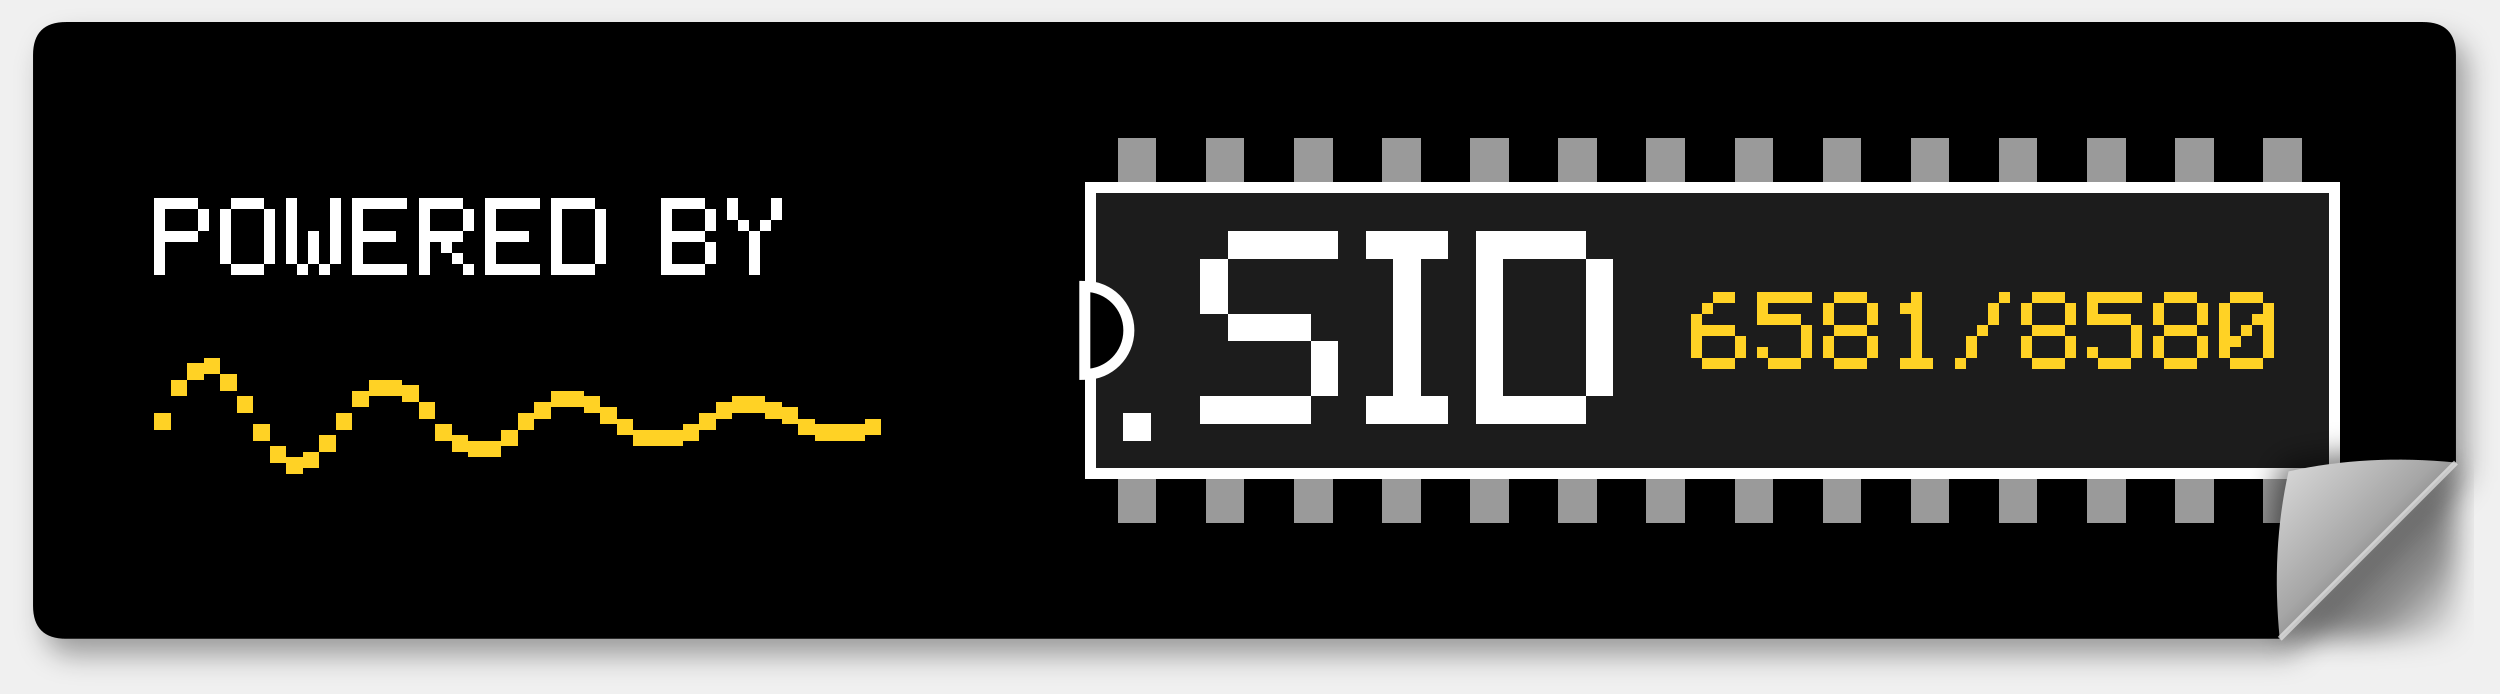
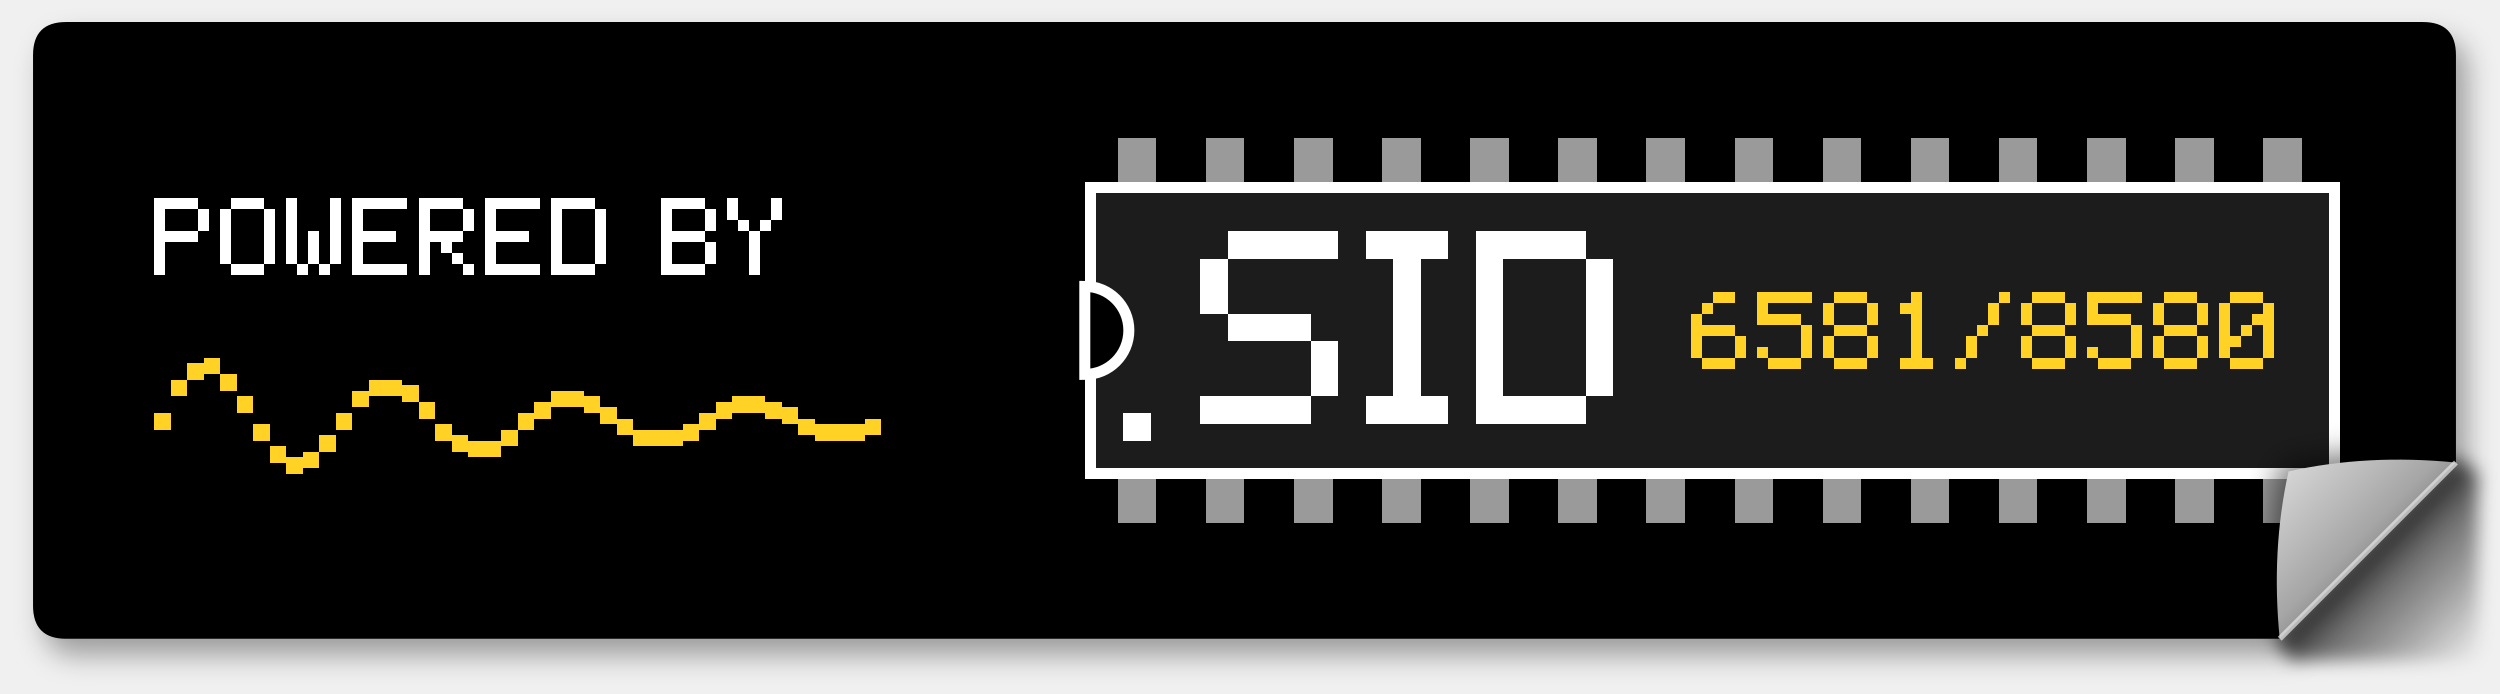
<svg xmlns="http://www.w3.org/2000/svg" width="454" height="126" viewBox="0 0 454 126" shape-rendering="crispEdges" role="img" aria-label="Powered by SID 6581 / 8580">
  <defs>
    <clipPath id="sticker" shape-rendering="geometricPrecision">
      <path d="M 6,0 H 434 Q 440,0 440,6 V 80 L 408,112 H 6 Q 0,112 0,106 V 6 Q 0,0 6,0 Z" />
    </clipPath>
+     <filter id="soft" x="-50%" y="-50%" width="200%" height="200%">
+       <feGaussianBlur stdDeviation="1.5" />
+     </filter>
    <filter id="blur" x="-10%" y="-30%" width="120%" height="160%">
      <feGaussianBlur stdDeviation="2.5" />
    </filter>
    <linearGradient id="back" x1="409.6" y1="81.6" x2="430.4" y2="102.4" gradientUnits="userSpaceOnUse">
      <stop offset="0" stop-color="#d4d4d4" />
      <stop offset=".6" stop-color="#a6a6a6" />
      <stop offset="1" stop-color="#6c6c6c" />
    </linearGradient>
-     <linearGradient id="gap" x1="430.4" y1="102.4" x2="440" y2="112" gradientUnits="userSpaceOnUse">
-       <stop offset="0" stop-color="#000" stop-opacity=".45" />
+     <linearGradient id="gap" x1="424" y1="96" x2="444" y2="116" gradientUnits="userSpaceOnUse">
+       <stop offset="0" stop-color="#000" stop-opacity=".7" />
+       <stop offset=".6" stop-color="#000" stop-opacity=".3" />
      <stop offset="1" stop-color="#000" stop-opacity="0" />
    </linearGradient>
  </defs>
  <g transform="translate(6,4)">
    <path d="M 6,0 H 434 Q 440,0 440,6 V 80 L 408,112 H 6 Q 0,112 0,106 V 6 Q 0,0 6,0 Z" transform="translate(2,3)" fill="#000" fill-opacity=".35" filter="url(#blur)" shape-rendering="geometricPrecision" />
-     <path d="M 408,112 L 440,80 L 440,112 Z" fill="url(#gap)" filter="url(#blur)" shape-rendering="geometricPrecision" />
+     <path d="M 407,112 L 440,79 L 444,82 L 444,116 L 410,116 Z" fill="url(#gap)" filter="url(#soft)" shape-rendering="geometricPrecision" />
    <g clip-path="url(#sticker)">
      <rect width="440" height="112" fill="#000" />
      <g fill="#fff">
        <rect x="22" y="32" width="8" height="2" />
        <rect x="22" y="34" width="2" height="2" />
        <rect x="30" y="34" width="2" height="2" />
        <rect x="22" y="36" width="2" height="2" />
        <rect x="30" y="36" width="2" height="2" />
        <rect x="22" y="38" width="8" height="2" />
        <rect x="22" y="40" width="2" height="2" />
        <rect x="22" y="42" width="2" height="2" />
        <rect x="22" y="44" width="2" height="2" />
        <rect x="36" y="32" width="6" height="2" />
        <rect x="34" y="34" width="2" height="2" />
        <rect x="42" y="34" width="2" height="2" />
        <rect x="34" y="36" width="2" height="2" />
        <rect x="42" y="36" width="2" height="2" />
        <rect x="34" y="38" width="2" height="2" />
        <rect x="42" y="38" width="2" height="2" />
        <rect x="34" y="40" width="2" height="2" />
        <rect x="42" y="40" width="2" height="2" />
        <rect x="34" y="42" width="2" height="2" />
        <rect x="42" y="42" width="2" height="2" />
        <rect x="36" y="44" width="6" height="2" />
        <rect x="46" y="32" width="2" height="2" />
        <rect x="54" y="32" width="2" height="2" />
        <rect x="46" y="34" width="2" height="2" />
        <rect x="54" y="34" width="2" height="2" />
        <rect x="46" y="36" width="2" height="2" />
        <rect x="54" y="36" width="2" height="2" />
        <rect x="46" y="38" width="2" height="2" />
        <rect x="50" y="38" width="2" height="2" />
        <rect x="54" y="38" width="2" height="2" />
        <rect x="46" y="40" width="2" height="2" />
        <rect x="50" y="40" width="2" height="2" />
        <rect x="54" y="40" width="2" height="2" />
        <rect x="46" y="42" width="2" height="2" />
        <rect x="50" y="42" width="2" height="2" />
        <rect x="54" y="42" width="2" height="2" />
        <rect x="48" y="44" width="2" height="2" />
        <rect x="52" y="44" width="2" height="2" />
        <rect x="58" y="32" width="10" height="2" />
        <rect x="58" y="34" width="2" height="2" />
        <rect x="58" y="36" width="2" height="2" />
        <rect x="58" y="38" width="8" height="2" />
        <rect x="58" y="40" width="2" height="2" />
        <rect x="58" y="42" width="2" height="2" />
        <rect x="58" y="44" width="10" height="2" />
        <rect x="70" y="32" width="8" height="2" />
        <rect x="70" y="34" width="2" height="2" />
        <rect x="78" y="34" width="2" height="2" />
        <rect x="70" y="36" width="2" height="2" />
        <rect x="78" y="36" width="2" height="2" />
        <rect x="70" y="38" width="8" height="2" />
        <rect x="70" y="40" width="2" height="2" />
        <rect x="74" y="40" width="2" height="2" />
        <rect x="70" y="42" width="2" height="2" />
        <rect x="76" y="42" width="2" height="2" />
        <rect x="70" y="44" width="2" height="2" />
        <rect x="78" y="44" width="2" height="2" />
        <rect x="82" y="32" width="10" height="2" />
        <rect x="82" y="34" width="2" height="2" />
        <rect x="82" y="36" width="2" height="2" />
        <rect x="82" y="38" width="8" height="2" />
        <rect x="82" y="40" width="2" height="2" />
        <rect x="82" y="42" width="2" height="2" />
        <rect x="82" y="44" width="10" height="2" />
        <rect x="94" y="32" width="8" height="2" />
        <rect x="94" y="34" width="2" height="2" />
        <rect x="102" y="34" width="2" height="2" />
        <rect x="94" y="36" width="2" height="2" />
        <rect x="102" y="36" width="2" height="2" />
        <rect x="94" y="38" width="2" height="2" />
        <rect x="102" y="38" width="2" height="2" />
        <rect x="94" y="40" width="2" height="2" />
        <rect x="102" y="40" width="2" height="2" />
        <rect x="94" y="42" width="2" height="2" />
        <rect x="102" y="42" width="2" height="2" />
        <rect x="94" y="44" width="8" height="2" />
        <rect x="114" y="32" width="8" height="2" />
        <rect x="114" y="34" width="2" height="2" />
        <rect x="122" y="34" width="2" height="2" />
        <rect x="114" y="36" width="2" height="2" />
        <rect x="122" y="36" width="2" height="2" />
        <rect x="114" y="38" width="8" height="2" />
        <rect x="114" y="40" width="2" height="2" />
        <rect x="122" y="40" width="2" height="2" />
        <rect x="114" y="42" width="2" height="2" />
        <rect x="122" y="42" width="2" height="2" />
        <rect x="114" y="44" width="8" height="2" />
        <rect x="126" y="32" width="2" height="2" />
        <rect x="134" y="32" width="2" height="2" />
        <rect x="126" y="34" width="2" height="2" />
        <rect x="134" y="34" width="2" height="2" />
        <rect x="128" y="36" width="2" height="2" />
        <rect x="132" y="36" width="2" height="2" />
        <rect x="130" y="38" width="2" height="2" />
        <rect x="130" y="40" width="2" height="2" />
        <rect x="130" y="42" width="2" height="2" />
        <rect x="130" y="44" width="2" height="2" />
      </g>
      <rect x="22" y="71" width="3" height="3" fill="#FFD225" />
      <rect x="25" y="65" width="3" height="3" fill="#FFD225" />
      <rect x="28" y="62" width="3" height="3" fill="#FFD225" />
      <rect x="31" y="61" width="3" height="3" fill="#FFD225" />
      <rect x="34" y="64" width="3" height="3" fill="#FFD225" />
      <rect x="37" y="68" width="3" height="3" fill="#FFD225" />
      <rect x="40" y="73" width="3" height="3" fill="#FFD225" />
      <rect x="43" y="77" width="3" height="3" fill="#FFD225" />
      <rect x="46" y="79" width="3" height="3" fill="#FFD225" />
      <rect x="49" y="78" width="3" height="3" fill="#FFD225" />
      <rect x="52" y="75" width="3" height="3" fill="#FFD225" />
      <rect x="55" y="71" width="3" height="3" fill="#FFD225" />
      <rect x="58" y="67" width="3" height="3" fill="#FFD225" />
      <rect x="61" y="65" width="3" height="3" fill="#FFD225" />
      <rect x="64" y="65" width="3" height="3" fill="#FFD225" />
      <rect x="67" y="66" width="3" height="3" fill="#FFD225" />
      <rect x="70" y="69" width="3" height="3" fill="#FFD225" />
      <rect x="73" y="73" width="3" height="3" fill="#FFD225" />
      <rect x="76" y="75" width="3" height="3" fill="#FFD225" />
      <rect x="79" y="76" width="3" height="3" fill="#FFD225" />
      <rect x="82" y="76" width="3" height="3" fill="#FFD225" />
      <rect x="85" y="74" width="3" height="3" fill="#FFD225" />
      <rect x="88" y="71" width="3" height="3" fill="#FFD225" />
      <rect x="91" y="69" width="3" height="3" fill="#FFD225" />
      <rect x="94" y="67" width="3" height="3" fill="#FFD225" />
      <rect x="97" y="67" width="3" height="3" fill="#FFD225" />
      <rect x="100" y="68" width="3" height="3" fill="#FFD225" />
      <rect x="103" y="70" width="3" height="3" fill="#FFD225" />
      <rect x="106" y="72" width="3" height="3" fill="#FFD225" />
      <rect x="109" y="74" width="3" height="3" fill="#FFD225" />
      <rect x="112" y="74" width="3" height="3" fill="#FFD225" />
      <rect x="115" y="74" width="3" height="3" fill="#FFD225" />
      <rect x="118" y="73" width="3" height="3" fill="#FFD225" />
      <rect x="121" y="71" width="3" height="3" fill="#FFD225" />
      <rect x="124" y="69" width="3" height="3" fill="#FFD225" />
      <rect x="127" y="68" width="3" height="3" fill="#FFD225" />
      <rect x="130" y="68" width="3" height="3" fill="#FFD225" />
      <rect x="133" y="69" width="3" height="3" fill="#FFD225" />
      <rect x="136" y="70" width="3" height="3" fill="#FFD225" />
      <rect x="139" y="72" width="3" height="3" fill="#FFD225" />
      <rect x="142" y="73" width="3" height="3" fill="#FFD225" />
      <rect x="145" y="73" width="3" height="3" fill="#FFD225" />
      <rect x="148" y="73" width="3" height="3" fill="#FFD225" />
      <rect x="151" y="72" width="3" height="3" fill="#FFD225" />
      <g fill="#9a9a9a">
        <rect x="197" y="21" width="7" height="9" />
        <rect x="197" y="82" width="7" height="9" />
        <rect x="213" y="21" width="7" height="9" />
        <rect x="213" y="82" width="7" height="9" />
        <rect x="229" y="21" width="7" height="9" />
        <rect x="229" y="82" width="7" height="9" />
        <rect x="245" y="21" width="7" height="9" />
        <rect x="245" y="82" width="7" height="9" />
        <rect x="261" y="21" width="7" height="9" />
        <rect x="261" y="82" width="7" height="9" />
        <rect x="277" y="21" width="7" height="9" />
        <rect x="277" y="82" width="7" height="9" />
        <rect x="293" y="21" width="7" height="9" />
        <rect x="293" y="82" width="7" height="9" />
        <rect x="309" y="21" width="7" height="9" />
        <rect x="309" y="82" width="7" height="9" />
        <rect x="325" y="21" width="7" height="9" />
        <rect x="325" y="82" width="7" height="9" />
        <rect x="341" y="21" width="7" height="9" />
        <rect x="341" y="82" width="7" height="9" />
        <rect x="357" y="21" width="7" height="9" />
        <rect x="357" y="82" width="7" height="9" />
        <rect x="373" y="21" width="7" height="9" />
        <rect x="373" y="82" width="7" height="9" />
        <rect x="389" y="21" width="7" height="9" />
        <rect x="389" y="82" width="7" height="9" />
        <rect x="405" y="21" width="7" height="9" />
        <rect x="405" y="82" width="7" height="9" />
      </g>
      <rect x="192" y="30" width="226" height="52" fill="#1c1c1c" stroke="#fff" stroke-width="2" />
      <path d="M191,48.0 a8,8 0 0 1 0,16 z" fill="#000" stroke="#fff" stroke-width="2" shape-rendering="geometricPrecision" />
      <rect x="198" y="71" width="5" height="5" fill="#fff" />
      <g fill="#fff">
        <rect x="217" y="38" width="20" height="5" />
        <rect x="212" y="43" width="5" height="5" />
        <rect x="212" y="48" width="5" height="5" />
        <rect x="217" y="53" width="15" height="5" />
        <rect x="232" y="58" width="5" height="5" />
        <rect x="232" y="63" width="5" height="5" />
        <rect x="212" y="68" width="20" height="5" />
        <rect x="242" y="38" width="15" height="5" />
        <rect x="247" y="43" width="5" height="5" />
        <rect x="247" y="48" width="5" height="5" />
        <rect x="247" y="53" width="5" height="5" />
        <rect x="247" y="58" width="5" height="5" />
        <rect x="247" y="63" width="5" height="5" />
        <rect x="242" y="68" width="15" height="5" />
        <rect x="262" y="38" width="20" height="5" />
        <rect x="262" y="43" width="5" height="5" />
        <rect x="282" y="43" width="5" height="5" />
        <rect x="262" y="48" width="5" height="5" />
        <rect x="282" y="48" width="5" height="5" />
        <rect x="262" y="53" width="5" height="5" />
        <rect x="282" y="53" width="5" height="5" />
        <rect x="262" y="58" width="5" height="5" />
        <rect x="282" y="58" width="5" height="5" />
        <rect x="262" y="63" width="5" height="5" />
        <rect x="282" y="63" width="5" height="5" />
        <rect x="262" y="68" width="20" height="5" />
      </g>
      <g fill="#FFD225">
        <rect x="305" y="49" width="4" height="2" />
        <rect x="303" y="51" width="2" height="2" />
        <rect x="301" y="53" width="2" height="2" />
        <rect x="301" y="55" width="8" height="2" />
        <rect x="301" y="57" width="2" height="2" />
        <rect x="309" y="57" width="2" height="2" />
        <rect x="301" y="59" width="2" height="2" />
        <rect x="309" y="59" width="2" height="2" />
        <rect x="303" y="61" width="6" height="2" />
        <rect x="313" y="49" width="10" height="2" />
        <rect x="313" y="51" width="2" height="2" />
        <rect x="313" y="53" width="8" height="2" />
        <rect x="321" y="55" width="2" height="2" />
        <rect x="321" y="57" width="2" height="2" />
        <rect x="313" y="59" width="2" height="2" />
        <rect x="321" y="59" width="2" height="2" />
        <rect x="315" y="61" width="6" height="2" />
        <rect x="327" y="49" width="6" height="2" />
        <rect x="325" y="51" width="2" height="2" />
        <rect x="333" y="51" width="2" height="2" />
        <rect x="325" y="53" width="2" height="2" />
        <rect x="333" y="53" width="2" height="2" />
        <rect x="327" y="55" width="6" height="2" />
        <rect x="325" y="57" width="2" height="2" />
        <rect x="333" y="57" width="2" height="2" />
        <rect x="325" y="59" width="2" height="2" />
        <rect x="333" y="59" width="2" height="2" />
        <rect x="327" y="61" width="6" height="2" />
        <rect x="341" y="49" width="2" height="2" />
        <rect x="339" y="51" width="4" height="2" />
        <rect x="341" y="53" width="2" height="2" />
        <rect x="341" y="55" width="2" height="2" />
        <rect x="341" y="57" width="2" height="2" />
        <rect x="341" y="59" width="2" height="2" />
        <rect x="339" y="61" width="6" height="2" />
        <rect x="357" y="49" width="2" height="2" />
        <rect x="355" y="51" width="2" height="2" />
        <rect x="355" y="53" width="2" height="2" />
        <rect x="353" y="55" width="2" height="2" />
        <rect x="351" y="57" width="2" height="2" />
        <rect x="351" y="59" width="2" height="2" />
        <rect x="349" y="61" width="2" height="2" />
        <rect x="363" y="49" width="6" height="2" />
        <rect x="361" y="51" width="2" height="2" />
        <rect x="369" y="51" width="2" height="2" />
        <rect x="361" y="53" width="2" height="2" />
        <rect x="369" y="53" width="2" height="2" />
        <rect x="363" y="55" width="6" height="2" />
        <rect x="361" y="57" width="2" height="2" />
        <rect x="369" y="57" width="2" height="2" />
        <rect x="361" y="59" width="2" height="2" />
        <rect x="369" y="59" width="2" height="2" />
        <rect x="363" y="61" width="6" height="2" />
        <rect x="373" y="49" width="10" height="2" />
        <rect x="373" y="51" width="2" height="2" />
        <rect x="373" y="53" width="8" height="2" />
        <rect x="381" y="55" width="2" height="2" />
        <rect x="381" y="57" width="2" height="2" />
        <rect x="373" y="59" width="2" height="2" />
        <rect x="381" y="59" width="2" height="2" />
        <rect x="375" y="61" width="6" height="2" />
        <rect x="387" y="49" width="6" height="2" />
        <rect x="385" y="51" width="2" height="2" />
        <rect x="393" y="51" width="2" height="2" />
        <rect x="385" y="53" width="2" height="2" />
        <rect x="393" y="53" width="2" height="2" />
        <rect x="387" y="55" width="6" height="2" />
        <rect x="385" y="57" width="2" height="2" />
        <rect x="393" y="57" width="2" height="2" />
        <rect x="385" y="59" width="2" height="2" />
        <rect x="393" y="59" width="2" height="2" />
        <rect x="387" y="61" width="6" height="2" />
        <rect x="399" y="49" width="6" height="2" />
        <rect x="397" y="51" width="2" height="2" />
        <rect x="405" y="51" width="2" height="2" />
        <rect x="397" y="53" width="2" height="2" />
        <rect x="403" y="53" width="4" height="2" />
        <rect x="397" y="55" width="2" height="2" />
        <rect x="401" y="55" width="2" height="2" />
        <rect x="405" y="55" width="2" height="2" />
        <rect x="397" y="57" width="4" height="2" />
        <rect x="405" y="57" width="2" height="2" />
        <rect x="397" y="59" width="2" height="2" />
        <rect x="405" y="59" width="2" height="2" />
        <rect x="399" y="61" width="6" height="2" />
      </g>
    </g>
    <g shape-rendering="geometricPrecision">
      <path d="M 408,112 Q 406.4,96 409.6,81.6 Q 424,78.4 440,80 L 408,112 Z" transform="translate(-1.5,-1.5)" fill="#000" fill-opacity=".5" filter="url(#blur)" />
      <path d="M 408,112 Q 406.4,96 409.6,81.6 Q 424,78.4 440,80 L 408,112 Z" fill="url(#back)" />
      <path d="M 408,112 L 440,80" fill="none" stroke="#e8e8e8" stroke-width="1" stroke-opacity=".7" />
    </g>
  </g>
</svg>
